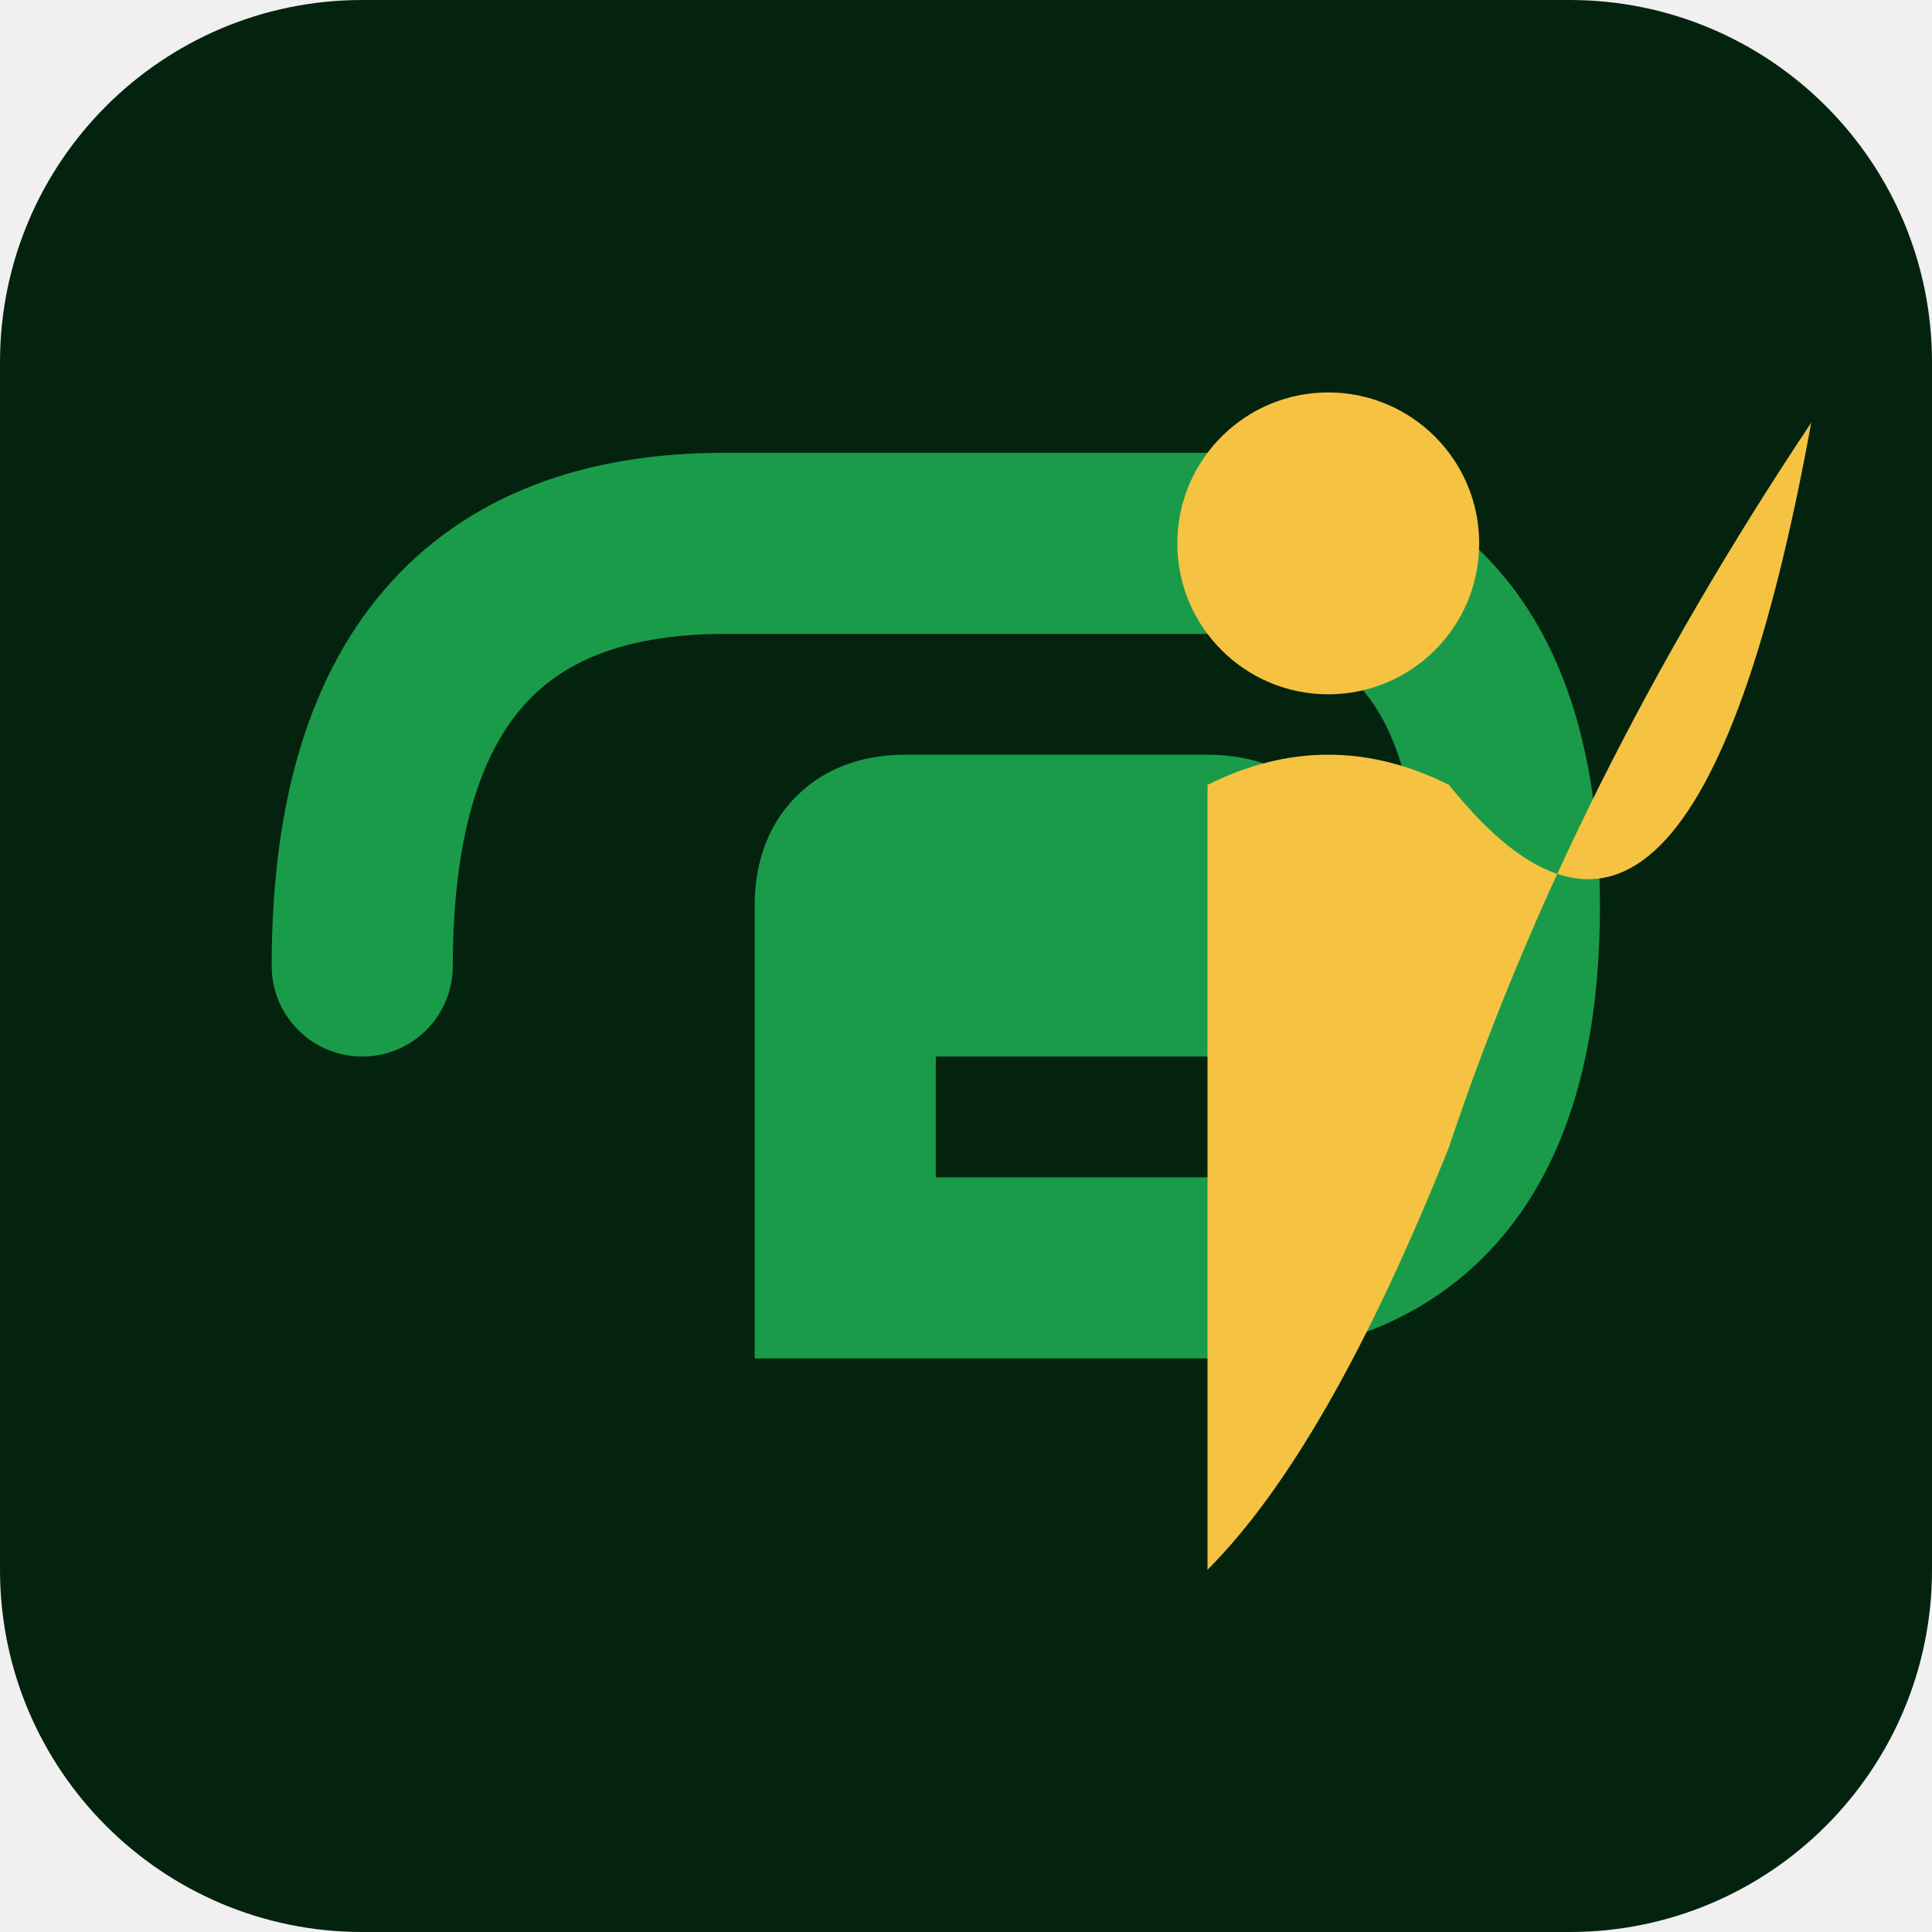
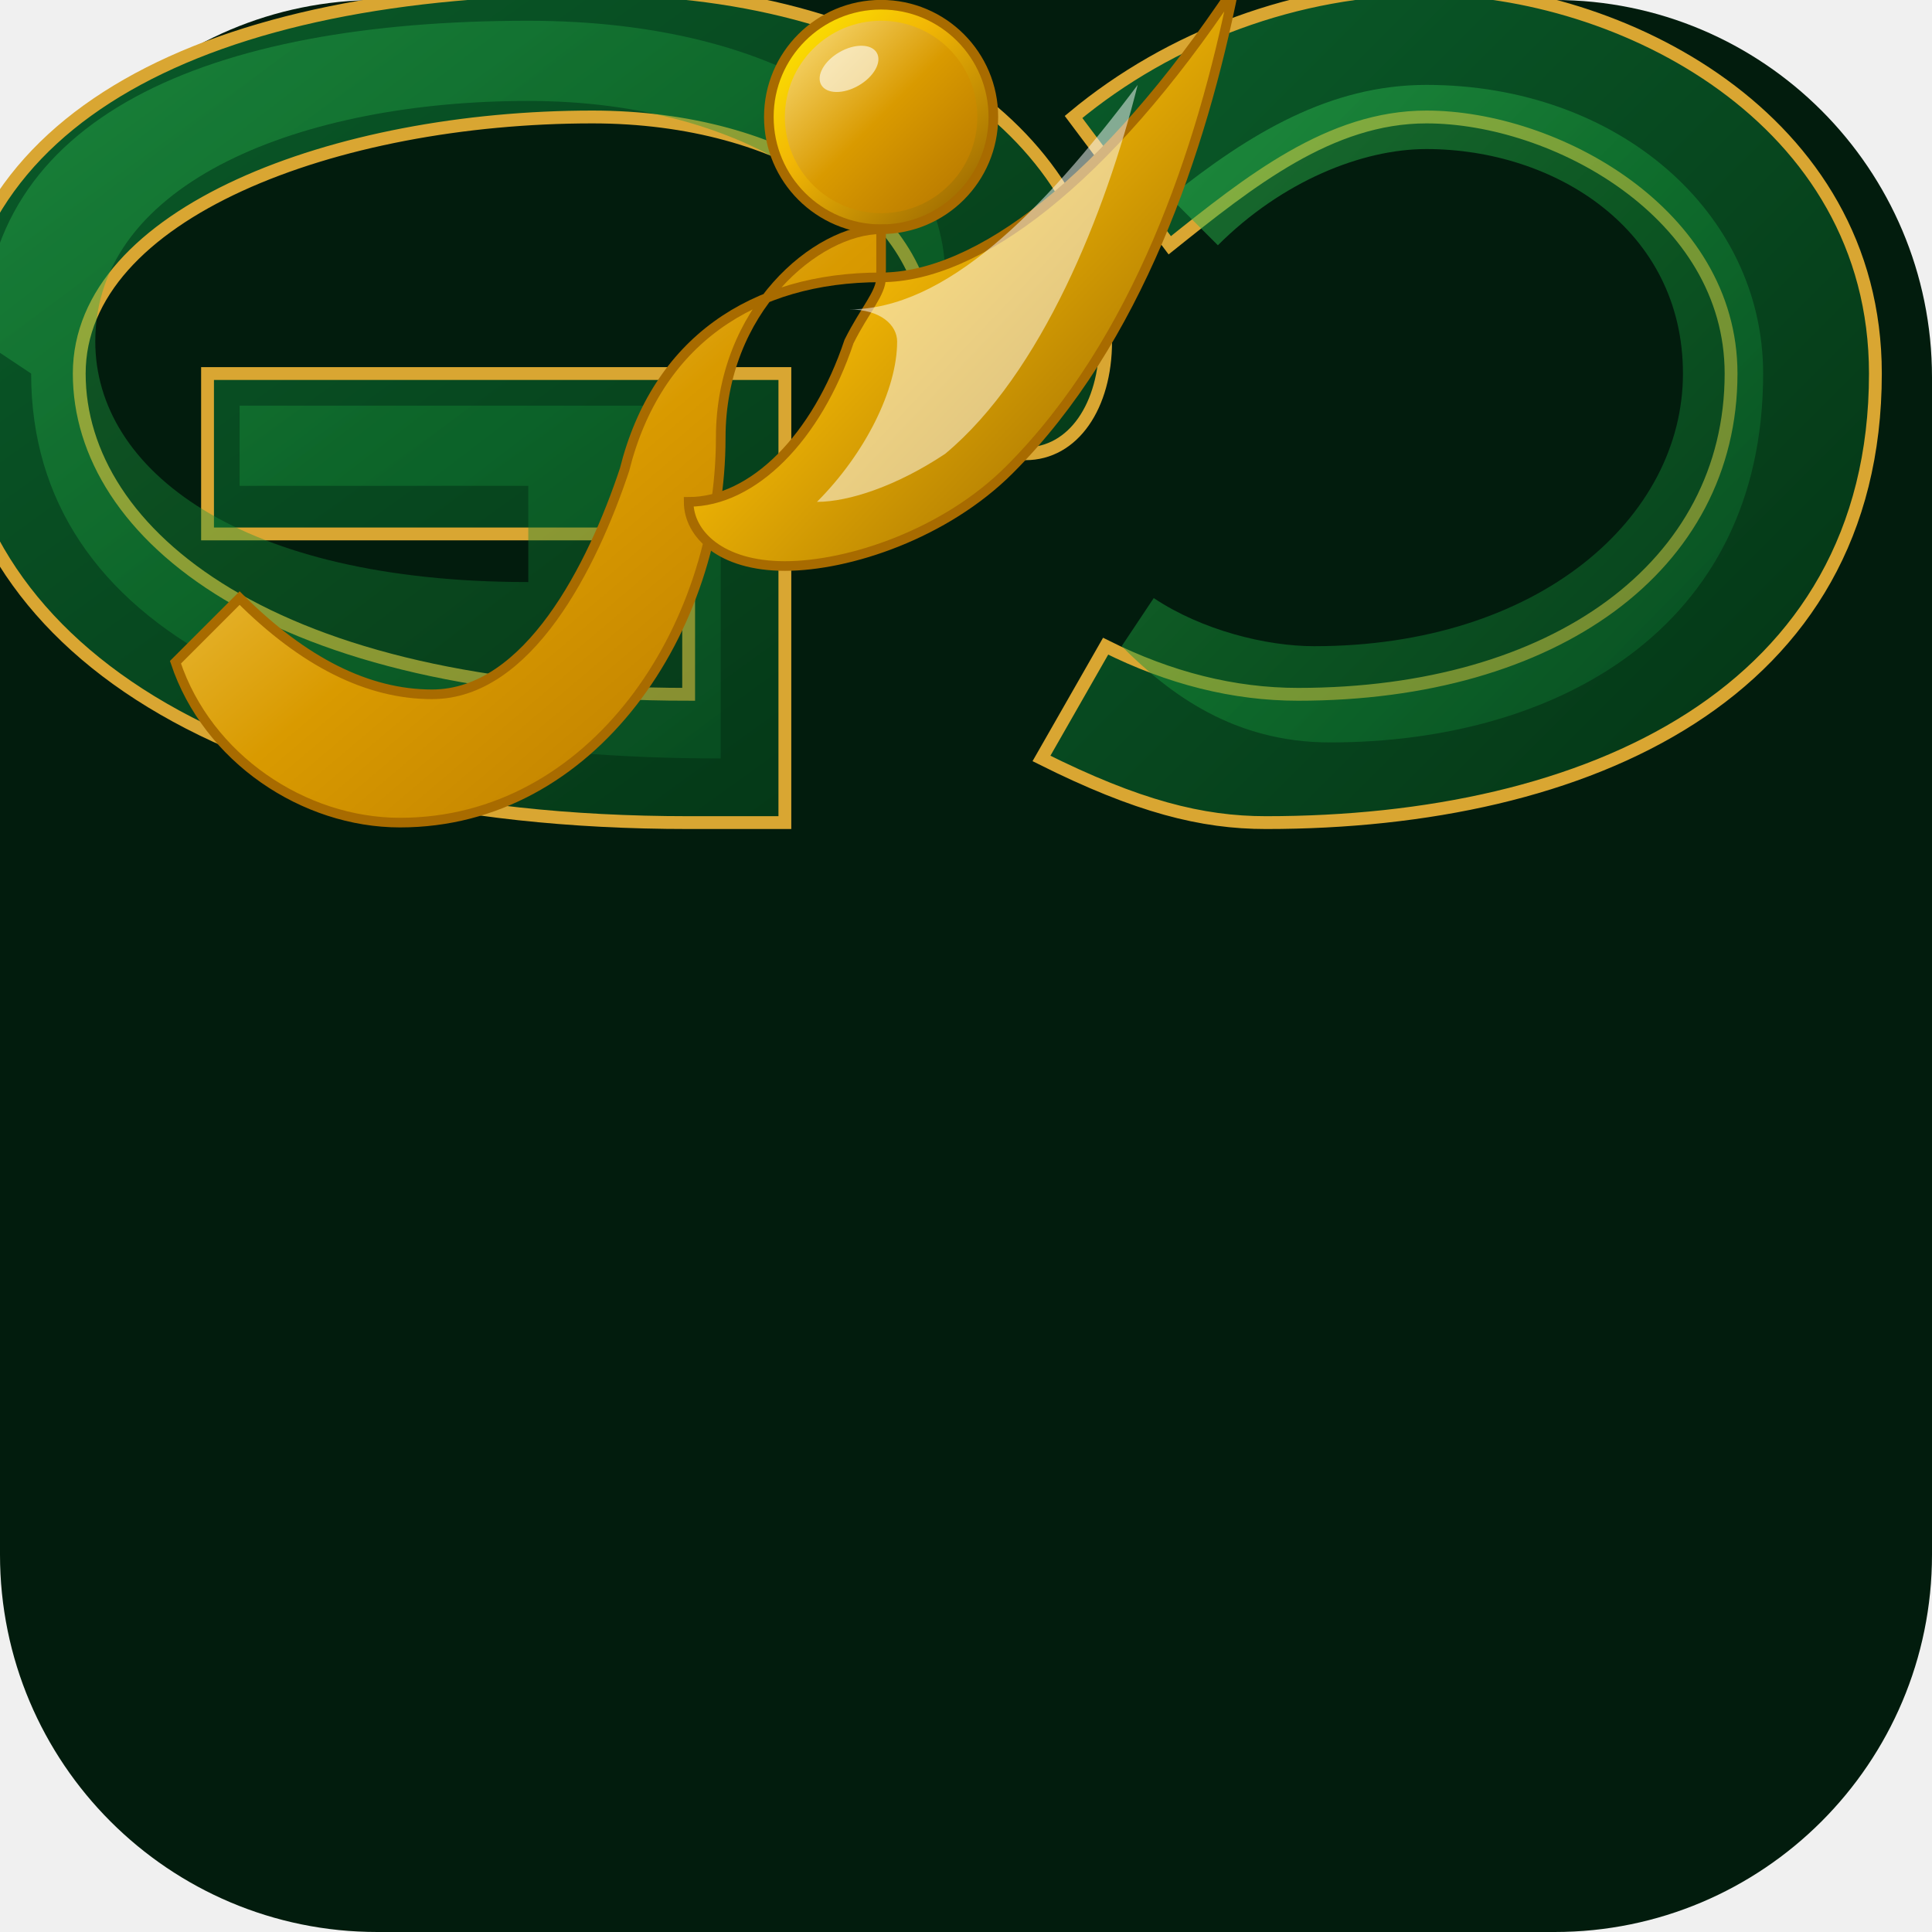
- <svg xmlns="http://www.w3.org/2000/svg" viewBox="0 0 32 32" width="32" height="32">
-   <rect width="32" height="32" rx="6" fill="#04230f" />
-   <path d="M 6 16 Q 6 9 12 9 L 20 9 Q 25 9 25 15 Q 25 21 20 21 L 14 21 L 14 15 Q 14 14 15 14 L 20 14 Q 21 14 21 15 Q 21 16 20 16 L 15 16" fill="none" stroke="#1a9b4a" stroke-width="3" stroke-linecap="round" />
-   <circle cx="22" cy="9" r="2.5" fill="#f5c242" />
-   <path d="M 20 13 Q 22 12 24 13 Q 28 18 30 7 Q 26 13 24 19 Q 22 24 20 26" fill="#f5c242" />
+ <svg xmlns="http://www.w3.org/2000/svg" viewBox="0 0 512 512" width="100%" height="100%">
+   <defs>
+     <linearGradient id="goldBright" x1="0%" y1="0%" x2="100%" y2="100%">
+       <stop offset="0%" stop-color="#FFF200" />
+       <stop offset="40%" stop-color="#F2B705" />
+       <stop offset="100%" stop-color="#8A5A00" />
+     </linearGradient>
+     <linearGradient id="goldBody" x1="0%" y1="0%" x2="100%" y2="100%">
+       <stop offset="0%" stop-color="#FCE181" />
+       <stop offset="50%" stop-color="#D99A00" />
+       <stop offset="100%" stop-color="#B37400" />
+     </linearGradient>
+     <linearGradient id="greenDark" x1="0%" y1="0%" x2="100%" y2="100%">
+       <stop offset="0%" stop-color="#0A5C2A" />
+       <stop offset="100%" stop-color="#043314" />
+     </linearGradient>
+     <linearGradient id="greenLight" x1="0%" y1="0%" x2="100%" y2="100%">
+       <stop offset="0%" stop-color="#35C357" />
+       <stop offset="50%" stop-color="#168F38" />
+       <stop offset="100%" stop-color="#0A5C2A" />
+     </linearGradient>
+   </defs>
+   <rect width="512" height="512" rx="100" fill="#021c0d" />
+   <g transform="translate(-30, -20) scale(0.85)">
+     <path d="M 250,280 C 100,280 20,220 20,140 C 20,60 100,20 220,20 C 320,20 380,70 380,130 C 380,150 370,165 355,165 C 340,165 325,150 325,130 C 325,90 280,60 220,60 C 140,60 60,90 60,140 C 60,190 120,240 250,240 L 250,190 L 100,190 L 100,140 L 280,140 L 280,280 Z" fill="url(#greenDark)" stroke="#D9A632" stroke-width="4" />
+     <path d="M 30,130 C 30,60 100,30 200,30 C 280,30 330,65 330,110 C 330,120 325,125 315,125 C 315,90 270,55 200,55 C 130,55 65,80 65,130 C 65,170 110,205 200,205 L 200,175 L 110,175 L 110,150 L 260,150 L 260,260 C 130,260 45,220 45,140 Z" fill="url(#greenLight)" opacity="0.4" />
+     <path d="M 430,280 C 530,280 620,240 620,140 C 620,60 540,20 480,20 C 440,20 400,35 370,60 L 400,100 C 425,80 450,60 480,60 C 520,60 575,90 575,140 C 575,200 520,240 440,240 C 420,240 400,235 380,225 L 360,260 C 390,275 410,280 430,280 Z" fill="url(#greenDark)" stroke="#D9A632" stroke-width="4" />
+     <path d="M 450,255 C 520,255 585,220 585,140 C 585,90 540,50 480,50 C 450,50 425,65 400,85 L 415,100 C 435,80 460,70 480,70 C 520,70 560,95 560,140 C 560,185 515,225 445,225 C 430,225 410,220 395,210 L 385,225 C 400,240 420,255 450,255 Z" fill="url(#greenLight)" opacity="0.5" />
+     <circle cx="310" cy="60" r="35" fill="url(#goldBright)" stroke="#A86B00" stroke-width="3" />
+     <circle cx="310" cy="60" r="30" fill="url(#goldBody)" />
+     <ellipse cx="300" cy="45" rx="10" ry="6" fill="#FFF" opacity="0.6" transform="rotate(-30 300 45)" />
+     <path d="M 310,95 C 290,95 260,120 260,160 C 260,220 220,280 160,280 C 130,280 100,260 90,230 L 110,210 C 130,230 150,240 170,240 C 200,240 220,200 230,170 C 240,130 270,110 310,110 L 310,95 Z" fill="url(#goldBody)" stroke="#A86B00" stroke-width="3" />
+     <path d="M 310,110 C 340,110 380,80 420,20 C 410,70 390,130 350,170 C 330,190 300,200 280,200 C 260,200 250,190 250,180 C 270,180 290,160 300,130 C 305,120 310,115 310,110 Z" fill="url(#goldBright)" stroke="#A86B00" stroke-width="3" />
+     <path d="M 300,120 C 330,120 360,90 390,50 C 380,90 360,140 330,165 C 315,175 300,180 290,180 C 305,165 315,145 315,130 C 315,125 310,120 300,120 Z" fill="#FFF" opacity="0.5" />
+   </g>
</svg>
